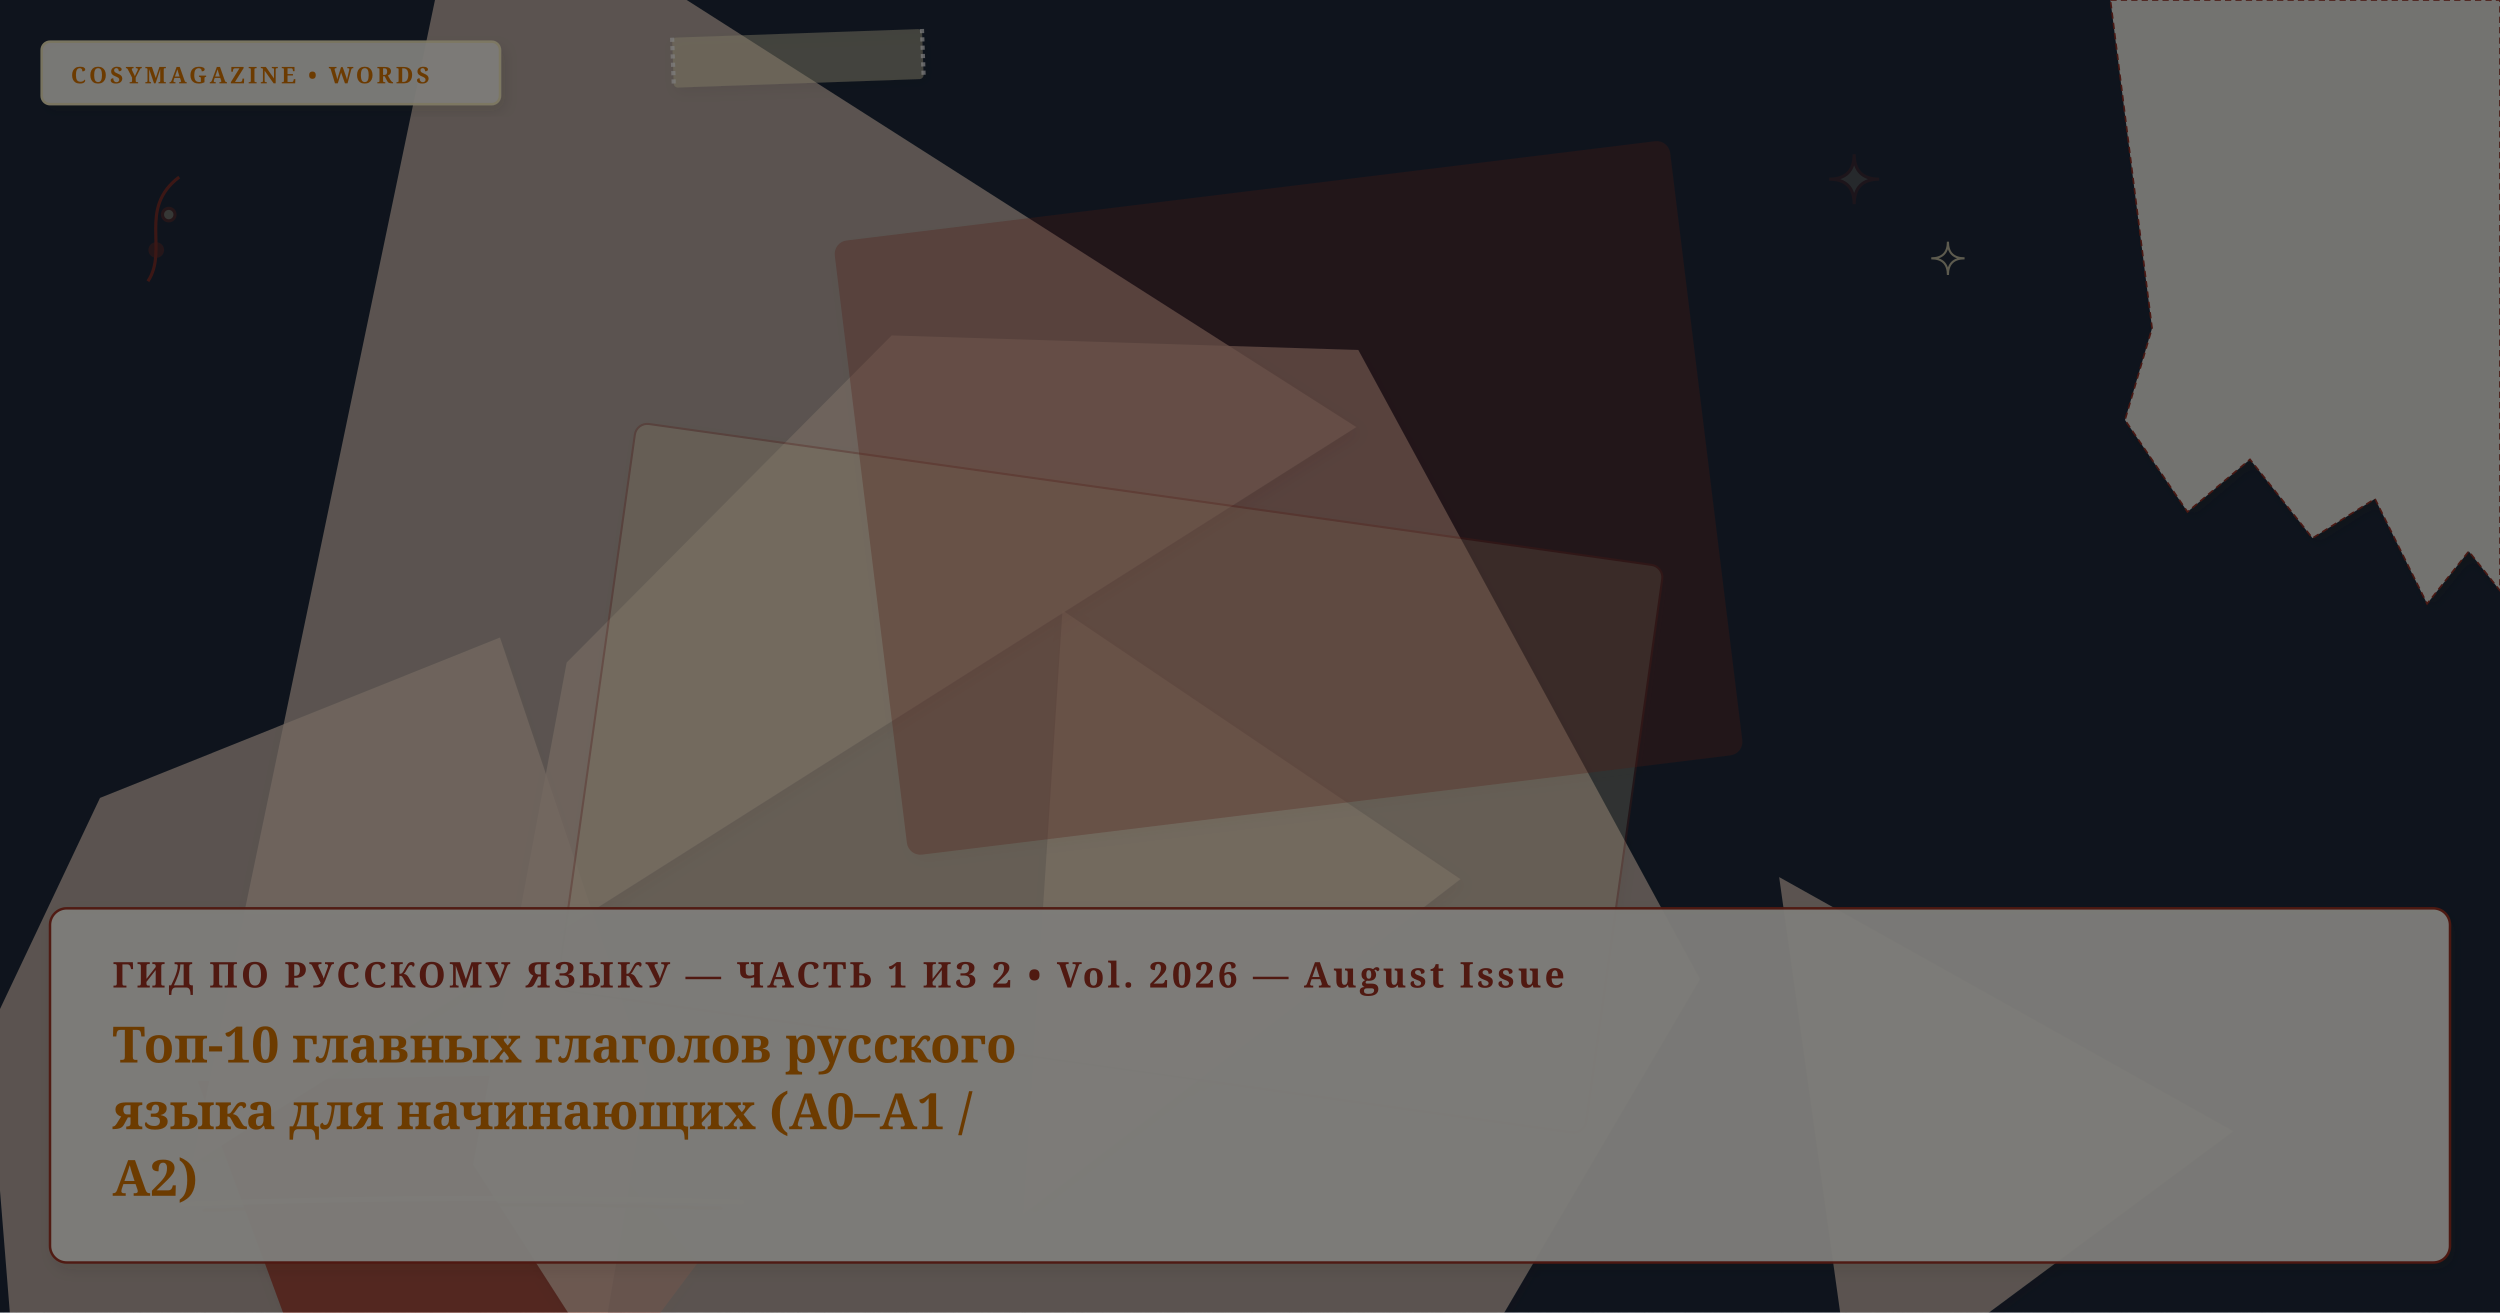
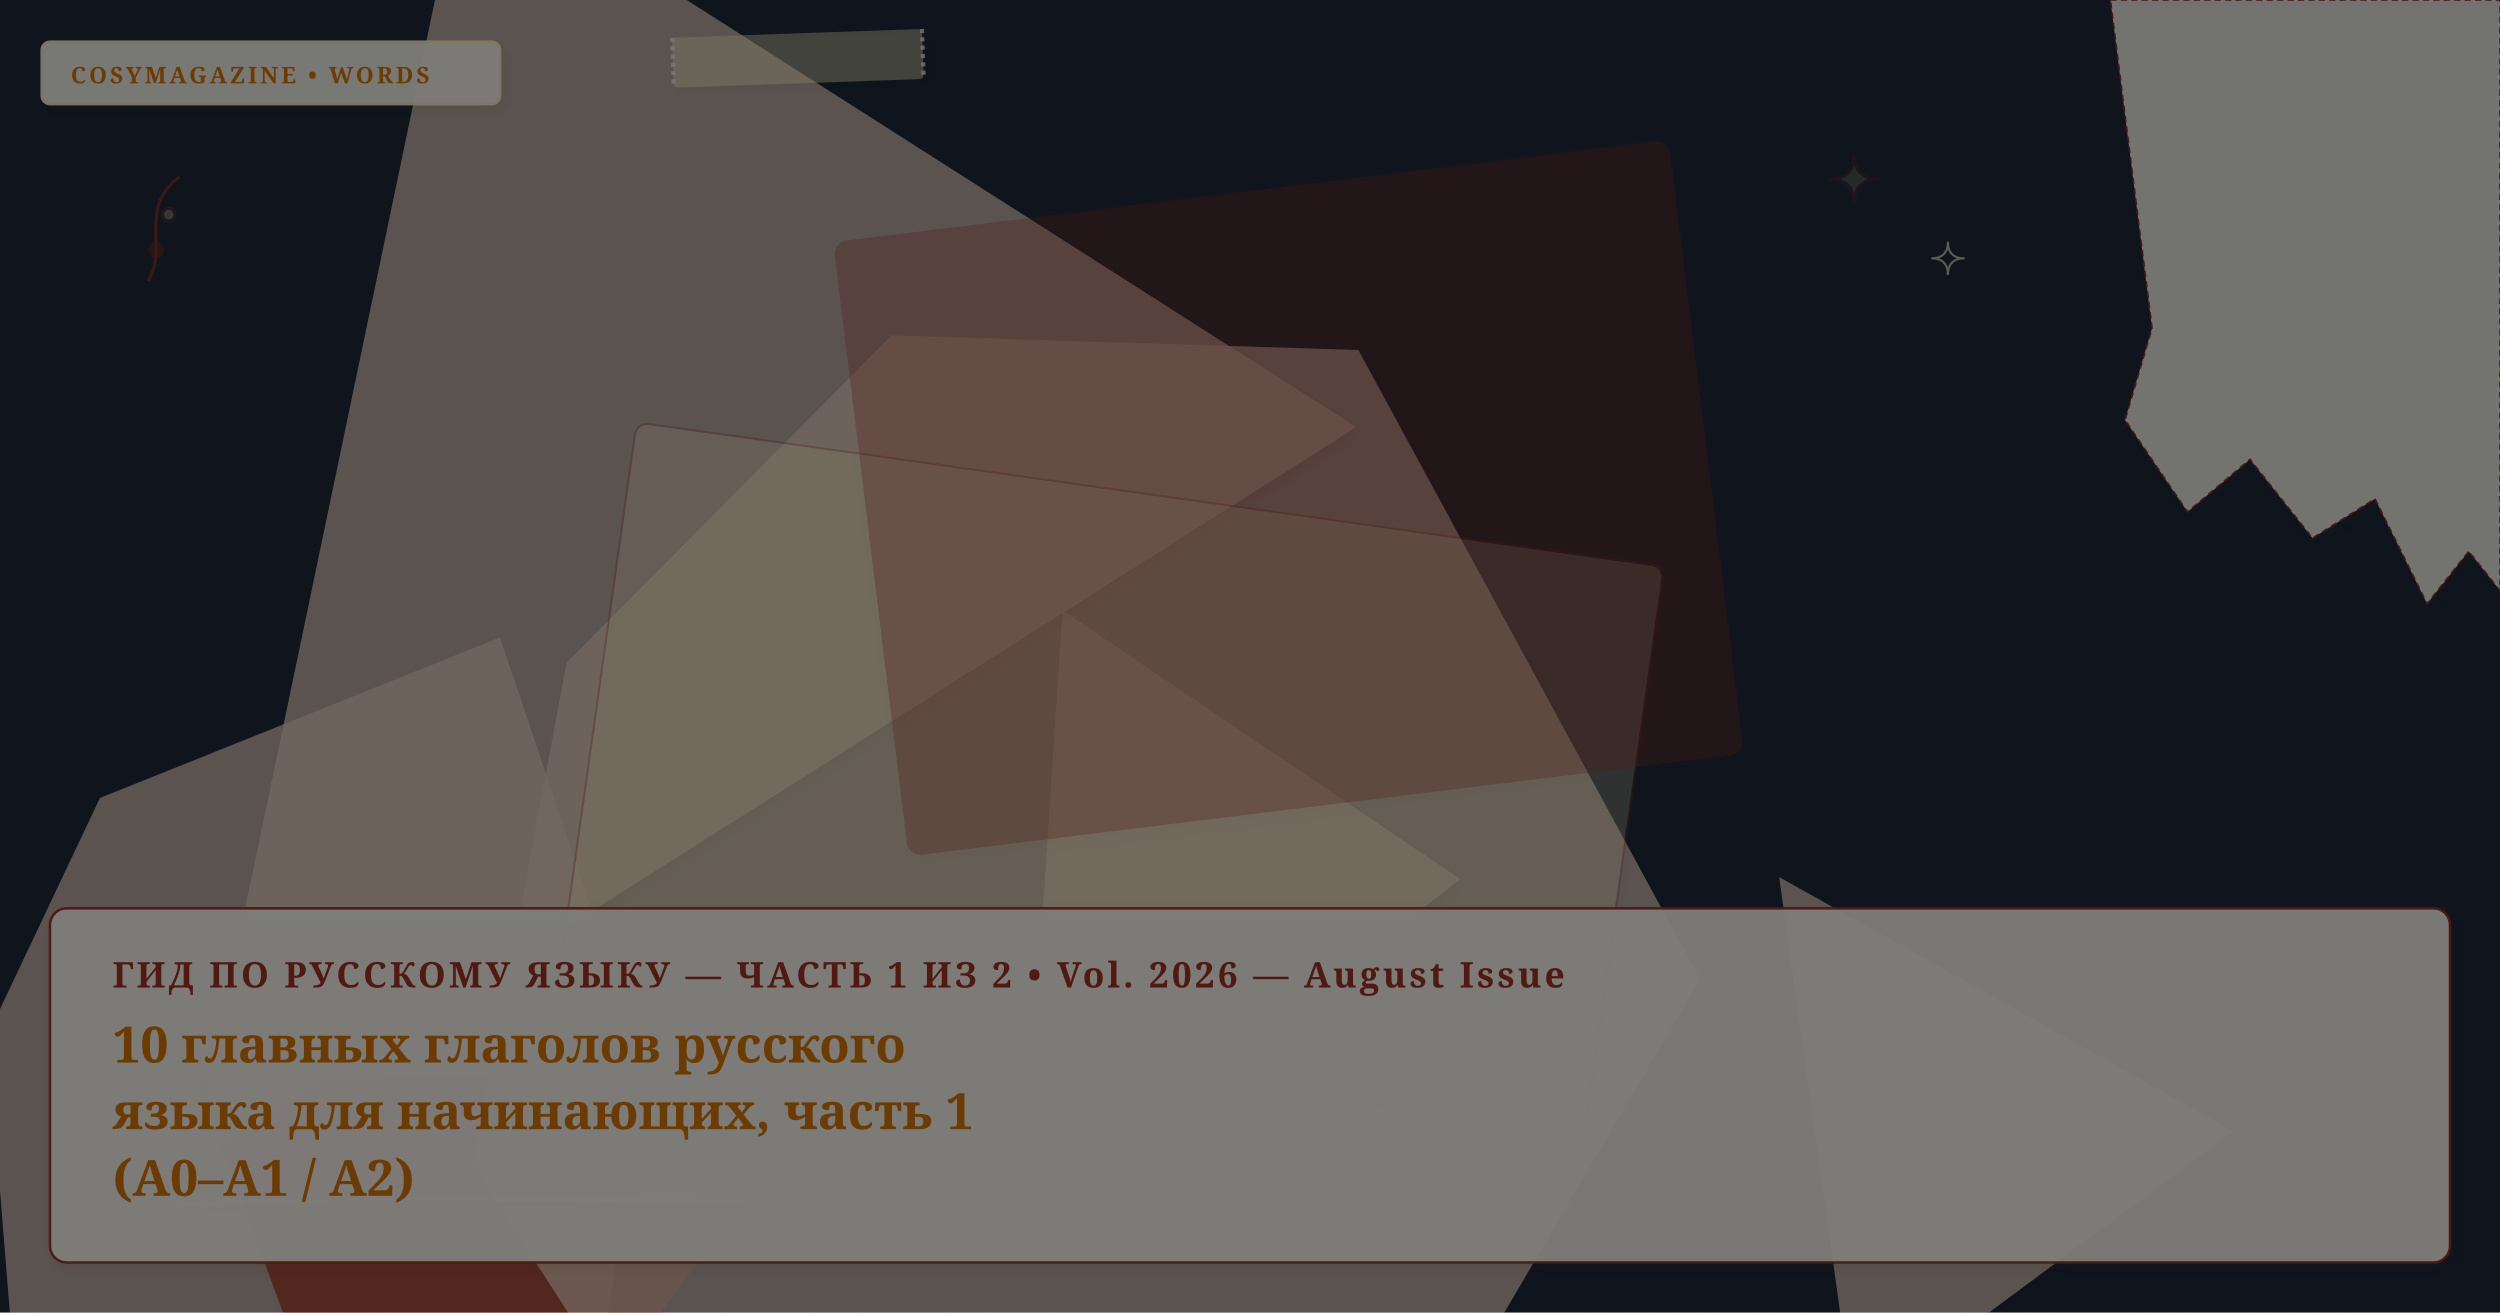
<svg xmlns="http://www.w3.org/2000/svg" viewBox="0 0 1200 630" width="100%" height="100%" preserveAspectRatio="xMidYMid slice" class="cosy-cover-art" data-motif="editorial-stars" data-seed="top-10-verbs-ru" data-lang="ru">
  <defs>
    <filter id="soft-shadow" x="-20%" y="-20%" width="140%" height="140%">
      <feDropShadow dx="2" dy="3" stdDeviation="3" flood-color="#3C281E" flood-opacity="0.10" />
    </filter>
    <filter id="paper-grain" x="0%" y="0%" width="100%" height="100%">
      <feTurbulence type="fractalNoise" baseFrequency="0.65" numOctaves="3" result="noise" />
      <feColorMatrix type="saturate" values="0" />
      <feComponentTransfer>
        <feFuncA type="linear" slope="0.05" />
      </feComponentTransfer>
      <feBlend mode="multiply" in="SourceGraphic" result="blend" />
    </filter>
  </defs>
  <style>
        @media (prefers-reduced-motion: reduce) {
          .cosy-cover-art * { animation: none !important; transition: none !important; }
        }
      </style>
  <rect width="1200" height="630" fill="#1e293b" />
  <polygon points="311,517 282,687 11,708 -6,497 48,383 240,306" fill="#E8D2C2" opacity="0.75" style="filter: drop-shadow(2px 3px 3px rgba(60,40,30,0.08));" />
  <polygon points="335,606 246,725 152,674 95,519 257,516" fill="#A03224" opacity="0.75" style="filter: drop-shadow(2px 3px 3px rgba(60,40,30,0.08));" />
  <polygon points="816,470 681,700 369,780 227,559 272,318 428,161 652,168" fill="#E8D2C2" opacity="0.75" style="filter: drop-shadow(2px 3px 3px rgba(60,40,30,0.08));" />
  <polygon points="701,422 491,583 510,293" fill="#E8D2C2" opacity="0.75" style="filter: drop-shadow(2px 3px 3px rgba(60,40,30,0.08));" />
  <polygon points="1072,543 890,678 854,421" fill="#E8D2C2" opacity="0.75" style="filter: drop-shadow(2px 3px 3px rgba(60,40,30,0.08));" />
  <polygon points="651,205 92,559 223,-68" fill="#E8D2C2" opacity="0.75" style="filter: drop-shadow(2px 3px 3px rgba(60,40,30,0.08));" />
  <g transform="rotate(8 533 373.5)">
    <rect x="284" y="236" width="498" height="275" rx="6" fill="#fef3c7" opacity="0.3" stroke="#A03224" stroke-width="1" filter="url(#soft-shadow)" />
  </g>
  <g transform="rotate(-7 618.5 239)">
    <rect x="417" y="91" width="403" height="296" rx="6" fill="#A03224" opacity="0.3" stroke="#A03224" stroke-width="1" filter="url(#soft-shadow)" />
  </g>
  <g class="cover-torn-paper" filter="url(#soft-shadow)">
    <polygon points="1013,0 1200,0 1200,283.5 1185,264.6 1165,289.8 1140,239.4 1110,258.3 1080,220.5 1050,245.7 1020,201.6 1033,157.5 1013,0" fill="#FCF9F2" opacity="0.9" stroke="#A03224" stroke-width="0.8" stroke-dasharray="3 2" />
  </g>
  <g transform="rotate(-2 383 28)" filter="url(#soft-shadow)">
    <rect x="323" y="16" width="120" height="24" rx="2" fill="#fef3c7" opacity="0.45" />
    <line x1="323" y1="16" x2="323" y2="40" stroke="#FFFFFF" stroke-width="2" stroke-dasharray="2 2" opacity="0.7" />
    <line x1="443" y1="16" x2="443" y2="40" stroke="#FFFFFF" stroke-width="2" stroke-dasharray="2 2" opacity="0.7" />
  </g>
  <g class="cover-tiny-doodles" stroke="#A03224" stroke-width="1.5" fill="none" opacity="0.7">
    <path d="M 890 74 Q 890 86 902 86 Q 890 86 890 98 Q 890 86 878 86 Q 890 86 890 74 Z" fill="#fef3c7" opacity="0.3" />
    <path d="M 935 116 Q 935 124 943 124 Q 935 124 935 132 Q 935 124 927 124 Q 935 124 935 116 Z" stroke="#fef3c7" stroke-width="1" />
    <path d="M 71 135 C 81 120, 66 100, 86 85" />
    <circle cx="75" cy="120" r="3" fill="#A03224" opacity="0.5" />
    <circle cx="81" cy="103" r="3" fill="#fef3c7" opacity="0.5" />
  </g>
  <g class="cover-sketchy-underline">
    <path d="M 88 578 Q 222 573 356 577" stroke="#fef3c7" stroke-width="2.5" stroke-linecap="round" fill="none" opacity="0.75" />
    <path d="M 98 581 Q 222 576 346 580" stroke="#A03224" stroke-width="1.5" stroke-linecap="round" fill="none" opacity="0.5" />
  </g>
  <g class="cover-masthead-label" filter="url(#soft-shadow)">
    <rect x="20" y="20" width="220" height="30" rx="4" fill="#FCF9F2" opacity="0.95" stroke="#fef3c7" stroke-width="1.2" />
    <text x="34" y="40" fill="#d97706" font-family="Fraunces, 'Lora', Georgia, serif" font-size="11" font-weight="bold" letter-spacing="1.4">COSYMAGAZINE • WORDS</text>
  </g>
  <g class="cover-text-overlay" filter="url(#soft-shadow)">
    <rect class="cover-overlay-box" x="24" y="436" width="1152" height="170" rx="8" fill="#FCF9F2" opacity="0.96" stroke="#A03224" stroke-width="1.2" />
-     <text x="54" y="474" fill="#A03224" font-family="Fraunces, 'Lora', Georgia, serif" font-size="17" font-weight="bold" letter-spacing="1.5">ГИД ПО РУССКОМУ ЯЗЫКУ — ЧАСТЬ 1 ИЗ 2 • Vol. 2026 — August Issue</text>
-     <text x="54" y="510" fill="#d97706" font-family="Fraunces, 'Lora', Georgia, serif" font-size="24" font-weight="bold">Топ-10 главных глаголов русского</text>
-     <text x="54" y="542" fill="#d97706" font-family="Fraunces, 'Lora', Georgia, serif" font-size="24" font-weight="bold">языка для начинающих (A0–A1 /</text>
-     <text x="54" y="574" fill="#d97706" font-family="Fraunces, 'Lora', Georgia, serif" font-size="24" font-weight="bold">A2)</text>
+     <text x="54" y="474" fill="#A03224" font-family="Fraunces, 'Lora', Georgia, serif" font-size="17" font-weight="bold" letter-spacing="1.5">ГИД ПО РУССКОМУ ЯЗЫКУ — ЧАСТЬ 1 ИЗ 2 • Vol. 2026 — August Issue</text>
+     <text x="54" y="510" fill="#d97706" font-family="Fraunces, 'Lora', Georgia, serif" font-size="24" font-weight="bold">10 главных глаголов русского</text>
+     <text x="54" y="542" fill="#d97706" font-family="Fraunces, 'Lora', Georgia, serif" font-size="24" font-weight="bold">языка для начинающих, часть 1</text>
+     <text x="54" y="574" fill="#d97706" font-family="Fraunces, 'Lora', Georgia, serif" font-size="24" font-weight="bold">(A0–A1 / A2)</text>
  </g>
  <rect width="1200" height="630" filter="url(#paper-grain)" opacity="0.5" pointer-events="none" />
</svg>
